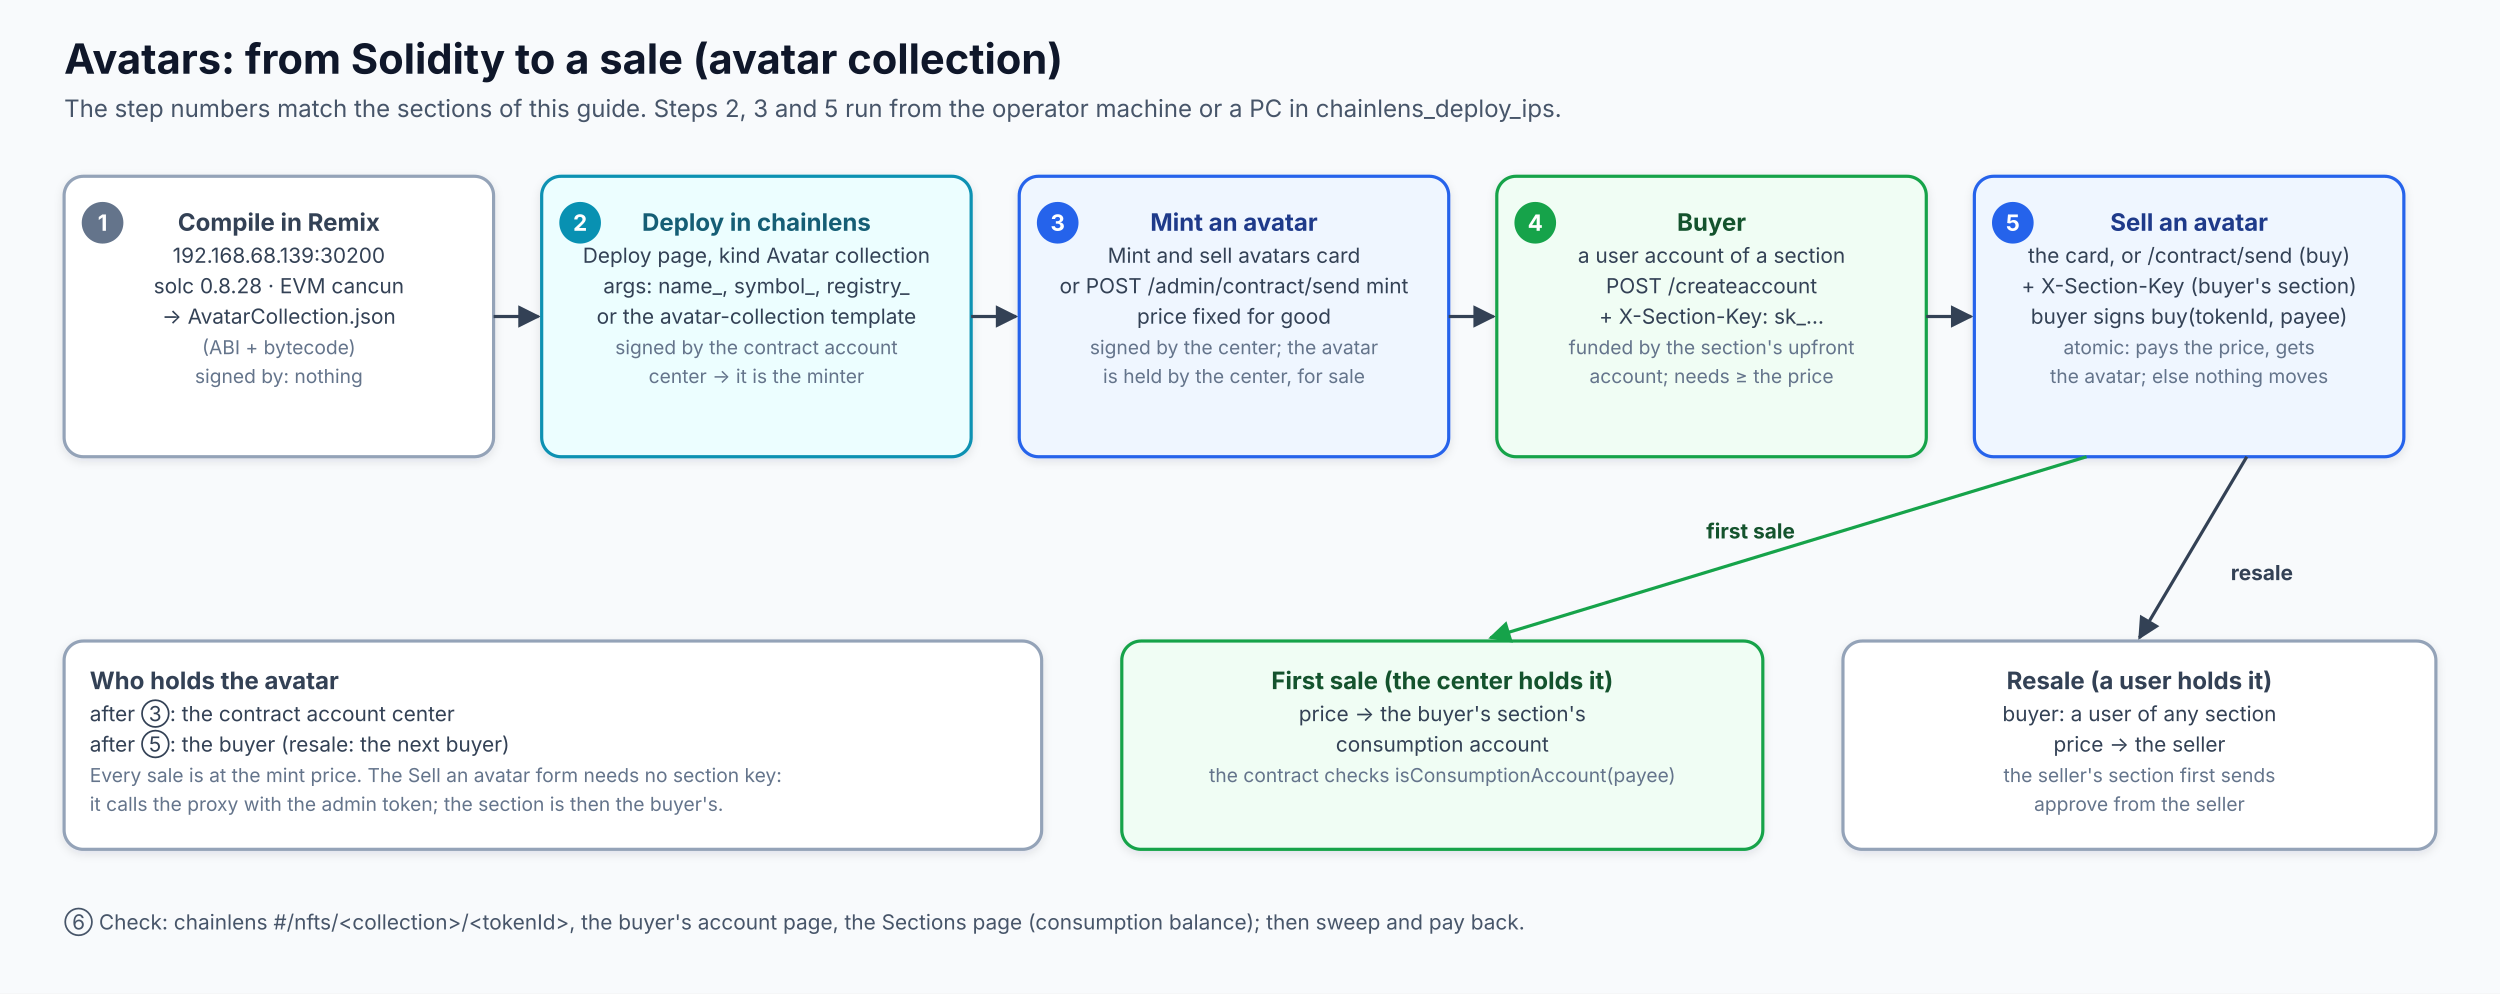
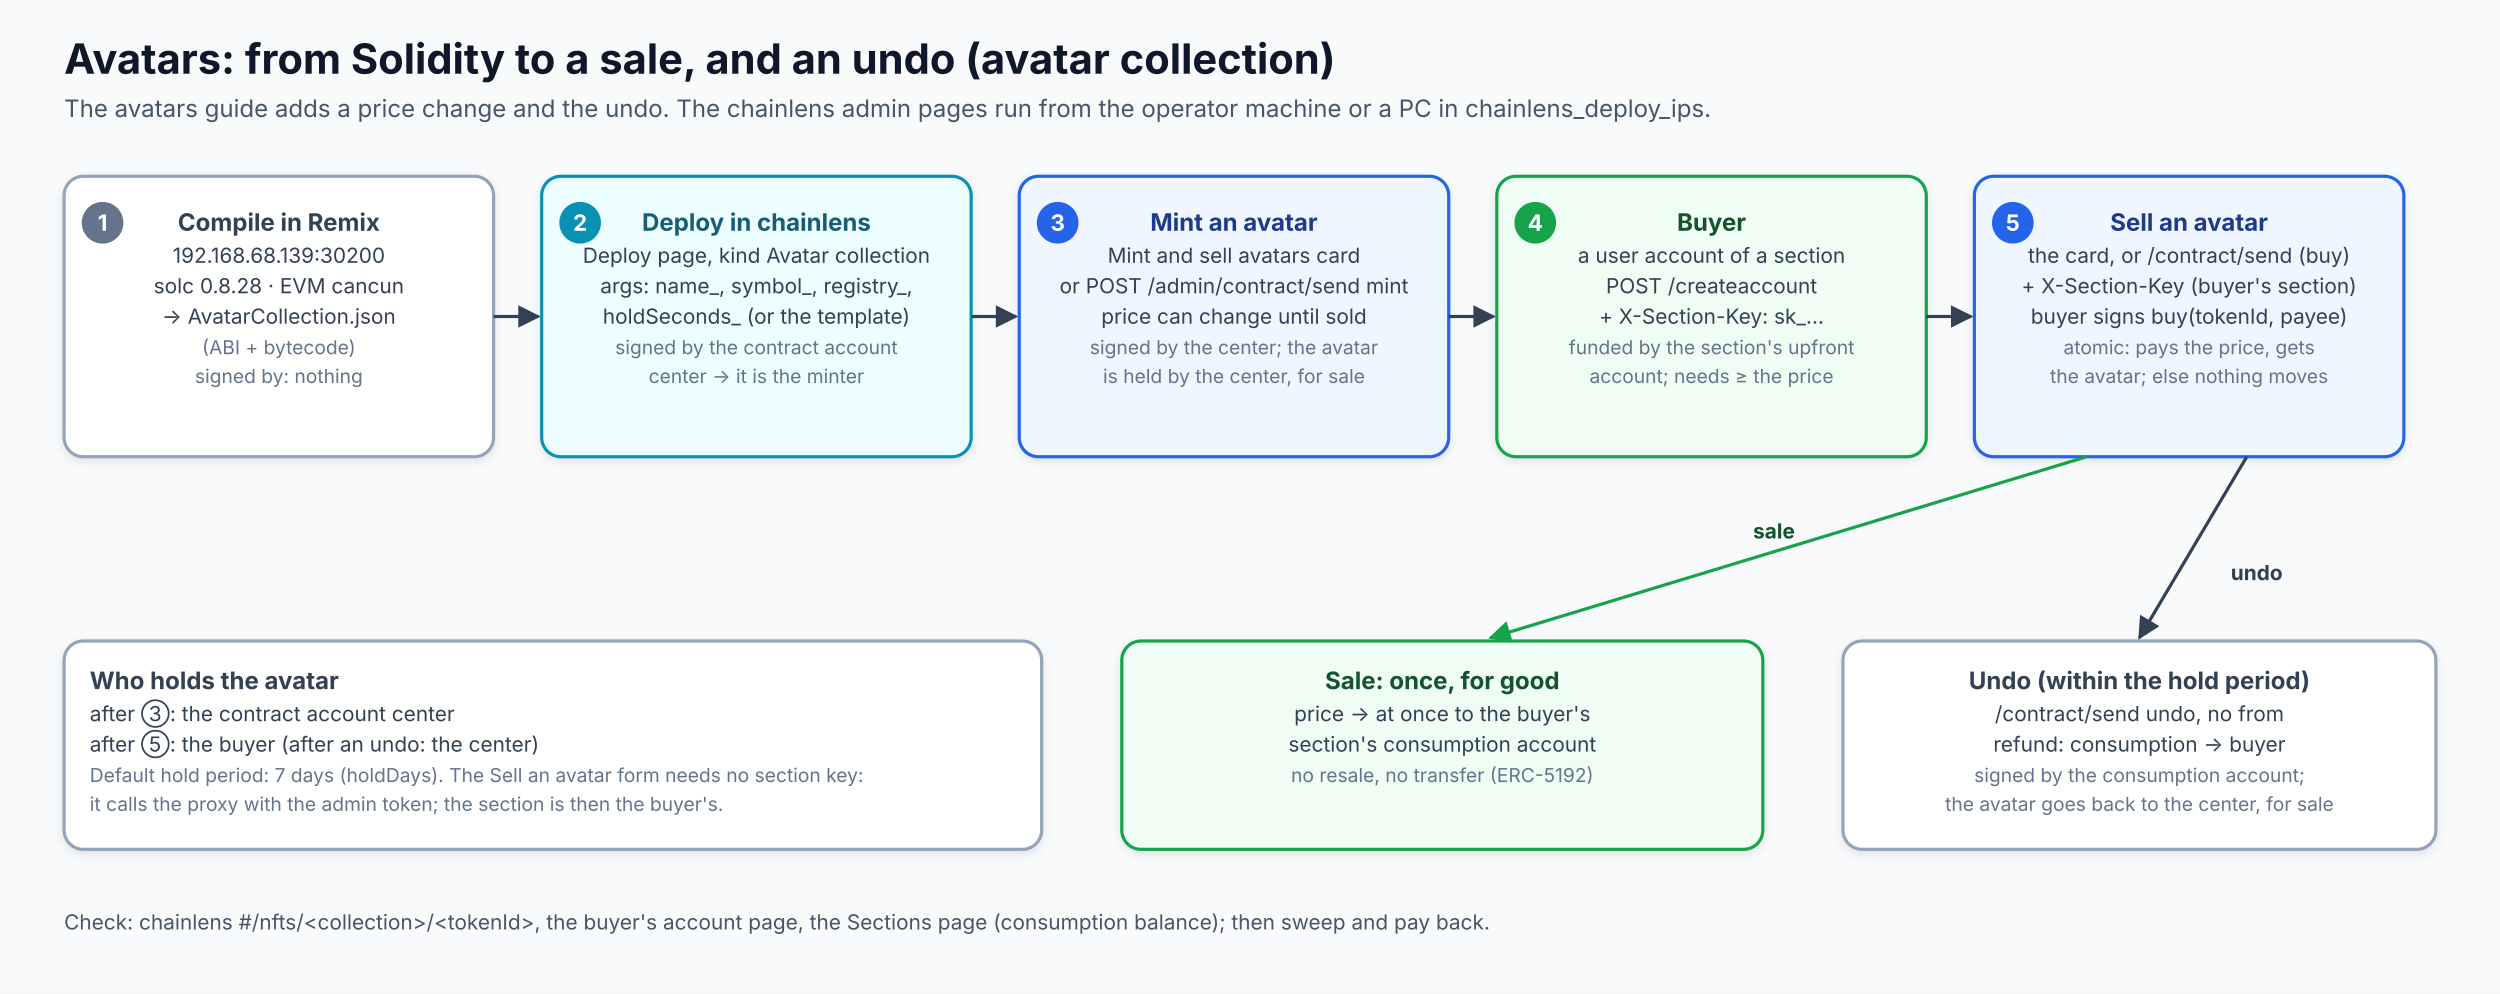
<svg xmlns="http://www.w3.org/2000/svg" width="1560" height="620" viewBox="0 0 1560 620" font-family="Inter, 'Segoe UI', Helvetica, Arial, sans-serif">
  <defs>
    <marker id="a" viewBox="0 0 10 10" refX="9" refY="5" markerWidth="7" markerHeight="7" orient="auto-start-reverse">
      <path d="M0,0 L10,5 L0,10 z" fill="#334155" />
    </marker>
    <marker id="aG" viewBox="0 0 10 10" refX="9" refY="5" markerWidth="7" markerHeight="7" orient="auto-start-reverse">
      <path d="M0,0 L10,5 L0,10 z" fill="#16a34a" />
    </marker>
    <marker id="aB" viewBox="0 0 10 10" refX="9" refY="5" markerWidth="7" markerHeight="7" orient="auto-start-reverse">
      <path d="M0,0 L10,5 L0,10 z" fill="#2563eb" />
    </marker>
    <marker id="aP" viewBox="0 0 10 10" refX="9" refY="5" markerWidth="7" markerHeight="7" orient="auto-start-reverse">
      <path d="M0,0 L10,5 L0,10 z" fill="#7c3aed" />
    </marker>
    <marker id="aC" viewBox="0 0 10 10" refX="9" refY="5" markerWidth="7" markerHeight="7" orient="auto-start-reverse">
      <path d="M0,0 L10,5 L0,10 z" fill="#0891b2" />
    </marker>
    <marker id="aM" viewBox="0 0 10 10" refX="9" refY="5" markerWidth="7" markerHeight="7" orient="auto-start-reverse">
      <path d="M0,0 L10,5 L0,10 z" fill="#059669" />
    </marker>
    <marker id="aR" viewBox="0 0 10 10" refX="9" refY="5" markerWidth="7" markerHeight="7" orient="auto-start-reverse">
      <path d="M0,0 L10,5 L0,10 z" fill="#e11d48" />
    </marker>
    <marker id="aO" viewBox="0 0 10 10" refX="9" refY="5" markerWidth="7" markerHeight="7" orient="auto-start-reverse">
      <path d="M0,0 L10,5 L0,10 z" fill="#f59e0b" />
    </marker>
    <filter id="sh" x="-5%" y="-5%" width="110%" height="115%">
      <feDropShadow dx="0" dy="2" stdDeviation="3" flood-color="#0f172a" flood-opacity="0.10" />
    </filter>
  </defs>
  <rect width="1560" height="620" fill="#f8fafc" />
-   <text x="40" y="46" font-size="26" fill="#0f172a" font-weight="700">Avatars: from Solidity to a sale (avatar collection)</text>
-   <text x="40" y="73" font-size="15" fill="#475569">The step numbers match the sections of this guide. Steps 2, 3 and 5 run from the operator machine or a PC in chainlens_deploy_ips.</text>
+   <text x="40" y="46" font-size="26" fill="#0f172a" font-weight="700">Avatars: from Solidity to a sale, and an undo (avatar collection)</text>
+   <text x="40" y="73" font-size="15" fill="#475569">The avatars guide adds a price change and the undo. The chainlens admin pages run from the operator machine or a PC in chainlens_deploy_ips.</text>
  <rect x="40" y="110" width="268" height="175" rx="12" fill="#ffffff" stroke="#94a3b8" stroke-width="2" filter="url(#sh)" />
  <text x="174.0" y="144" font-size="15" fill="#334155" font-weight="700" text-anchor="middle">Compile in Remix</text>
  <text x="174.0" y="164" font-size="13" fill="#334155" font-weight="400" text-anchor="middle">192.168.68.139:30200</text>
  <text x="174.0" y="183" font-size="13" fill="#334155" font-weight="400" text-anchor="middle">solc 0.8.28 · EVM cancun</text>
  <text x="174.0" y="202" font-size="13" fill="#334155" font-weight="400" text-anchor="middle">→ AvatarCollection.json</text>
  <text x="174.0" y="221" font-size="12" fill="#64748b" font-weight="400" text-anchor="middle">(ABI + bytecode)</text>
  <text x="174.0" y="239" font-size="12" fill="#64748b" font-weight="400" text-anchor="middle">signed by: nothing</text>
  <circle cx="64" cy="139" r="13" fill="#64748b" />
  <text x="64" y="144" font-size="14" fill="#ffffff" font-weight="700" text-anchor="middle">1</text>
  <path d="M308,197.5 L336,197.5" fill="none" stroke="#334155" stroke-width="2" marker-end="url(#a)" />
  <rect x="338" y="110" width="268" height="175" rx="12" fill="#ecfeff" stroke="#0891b2" stroke-width="2" filter="url(#sh)" />
  <text x="472.0" y="144" font-size="15" fill="#155e75" font-weight="700" text-anchor="middle">Deploy in chainlens</text>
  <text x="472.0" y="164" font-size="13" fill="#334155" font-weight="400" text-anchor="middle">Deploy page, kind Avatar collection</text>
-   <text x="472.0" y="183" font-size="13" fill="#334155" font-weight="400" text-anchor="middle">args: name_, symbol_, registry_</text>
-   <text x="472.0" y="202" font-size="13" fill="#334155" font-weight="400" text-anchor="middle">or the avatar-collection template</text>
+   <text x="472.0" y="183" font-size="13" fill="#334155" font-weight="400" text-anchor="middle">args: name_, symbol_, registry_,</text>
+   <text x="472.0" y="202" font-size="13" fill="#334155" font-weight="400" text-anchor="middle">holdSeconds_ (or the template)</text>
  <text x="472.0" y="221" font-size="12" fill="#64748b" font-weight="400" text-anchor="middle">signed by the contract account</text>
  <text x="472.0" y="239" font-size="12" fill="#64748b" font-weight="400" text-anchor="middle">center → it is the minter</text>
  <circle cx="362" cy="139" r="13" fill="#0891b2" />
  <text x="362" y="144" font-size="14" fill="#ffffff" font-weight="700" text-anchor="middle">2</text>
  <path d="M606,197.5 L634,197.5" fill="none" stroke="#334155" stroke-width="2" marker-end="url(#a)" />
  <rect x="636" y="110" width="268" height="175" rx="12" fill="#eff6ff" stroke="#2563eb" stroke-width="2" filter="url(#sh)" />
  <text x="770.0" y="144" font-size="15" fill="#1e3a8a" font-weight="700" text-anchor="middle">Mint an avatar</text>
  <text x="770.0" y="164" font-size="13" fill="#334155" font-weight="400" text-anchor="middle">Mint and sell avatars card</text>
  <text x="770.0" y="183" font-size="13" fill="#334155" font-weight="400" text-anchor="middle">or POST /admin/contract/send mint</text>
-   <text x="770.0" y="202" font-size="13" fill="#334155" font-weight="400" text-anchor="middle">price fixed for good</text>
+   <text x="770.0" y="202" font-size="13" fill="#334155" font-weight="400" text-anchor="middle">price can change until sold</text>
  <text x="770.0" y="221" font-size="12" fill="#64748b" font-weight="400" text-anchor="middle">signed by the center; the avatar</text>
  <text x="770.0" y="239" font-size="12" fill="#64748b" font-weight="400" text-anchor="middle">is held by the center, for sale</text>
  <circle cx="660" cy="139" r="13" fill="#2563eb" />
  <text x="660" y="144" font-size="14" fill="#ffffff" font-weight="700" text-anchor="middle">3</text>
  <path d="M904,197.5 L932,197.5" fill="none" stroke="#334155" stroke-width="2" marker-end="url(#a)" />
  <rect x="934" y="110" width="268" height="175" rx="12" fill="#f0fdf4" stroke="#16a34a" stroke-width="2" filter="url(#sh)" />
  <text x="1068.0" y="144" font-size="15" fill="#14532d" font-weight="700" text-anchor="middle">Buyer</text>
  <text x="1068.0" y="164" font-size="13" fill="#334155" font-weight="400" text-anchor="middle">a user account of a section</text>
  <text x="1068.0" y="183" font-size="13" fill="#334155" font-weight="400" text-anchor="middle">POST /createaccount</text>
  <text x="1068.0" y="202" font-size="13" fill="#334155" font-weight="400" text-anchor="middle">+ X-Section-Key: sk_…</text>
  <text x="1068.0" y="221" font-size="12" fill="#64748b" font-weight="400" text-anchor="middle">funded by the section's upfront</text>
  <text x="1068.0" y="239" font-size="12" fill="#64748b" font-weight="400" text-anchor="middle">account; needs ≥ the price</text>
  <circle cx="958" cy="139" r="13" fill="#16a34a" />
  <text x="958" y="144" font-size="14" fill="#ffffff" font-weight="700" text-anchor="middle">4</text>
  <path d="M1202,197.5 L1230,197.5" fill="none" stroke="#334155" stroke-width="2" marker-end="url(#a)" />
  <rect x="1232" y="110" width="268" height="175" rx="12" fill="#eff6ff" stroke="#2563eb" stroke-width="2" filter="url(#sh)" />
  <text x="1366.0" y="144" font-size="15" fill="#1e3a8a" font-weight="700" text-anchor="middle">Sell an avatar</text>
  <text x="1366.0" y="164" font-size="13" fill="#334155" font-weight="400" text-anchor="middle">the card, or /contract/send (buy)</text>
  <text x="1366.0" y="183" font-size="13" fill="#334155" font-weight="400" text-anchor="middle">+ X-Section-Key (buyer's section)</text>
  <text x="1366.0" y="202" font-size="13" fill="#334155" font-weight="400" text-anchor="middle">buyer signs buy(tokenId, payee)</text>
  <text x="1366.0" y="221" font-size="12" fill="#64748b" font-weight="400" text-anchor="middle">atomic: pays the price, gets</text>
  <text x="1366.0" y="239" font-size="12" fill="#64748b" font-weight="400" text-anchor="middle">the avatar; else nothing moves</text>
  <circle cx="1256" cy="139" r="13" fill="#2563eb" />
  <text x="1256" y="144" font-size="14" fill="#ffffff" font-weight="700" text-anchor="middle">5</text>
  <rect x="700" y="400" width="400" height="130" rx="12" fill="#f0fdf4" stroke="#16a34a" stroke-width="2" filter="url(#sh)" />
-   <text x="900.0" y="430" font-size="15" fill="#14532d" font-weight="700" text-anchor="middle">First sale (the center holds it)</text>
-   <text x="900.0" y="450" font-size="13" fill="#334155" font-weight="400" text-anchor="middle">price → the buyer's section's</text>
-   <text x="900.0" y="469" font-size="13" fill="#334155" font-weight="400" text-anchor="middle">consumption account</text>
-   <text x="900.0" y="488" font-size="12" fill="#64748b" font-weight="400" text-anchor="middle">the contract checks isConsumptionAccount(payee)</text>
+   <text x="900.0" y="430" font-size="15" fill="#14532d" font-weight="700" text-anchor="middle">Sale: once, for good</text>
+   <text x="900.0" y="450" font-size="13" fill="#334155" font-weight="400" text-anchor="middle">price → at once to the buyer's</text>
+   <text x="900.0" y="469" font-size="13" fill="#334155" font-weight="400" text-anchor="middle">section's consumption account</text>
+   <text x="900.0" y="488" font-size="12" fill="#64748b" font-weight="400" text-anchor="middle">no resale, no transfer (ERC-5192)</text>
  <rect x="1150" y="400" width="370" height="130" rx="12" fill="#ffffff" stroke="#94a3b8" stroke-width="2" filter="url(#sh)" />
-   <text x="1335.0" y="430" font-size="15" fill="#334155" font-weight="700" text-anchor="middle">Resale (a user holds it)</text>
-   <text x="1335.0" y="450" font-size="13" fill="#334155" font-weight="400" text-anchor="middle">buyer: a user of any section</text>
-   <text x="1335.0" y="469" font-size="13" fill="#334155" font-weight="400" text-anchor="middle">price → the seller</text>
-   <text x="1335.0" y="488" font-size="12" fill="#64748b" font-weight="400" text-anchor="middle">the seller's section first sends</text>
-   <text x="1335.0" y="506" font-size="12" fill="#64748b" font-weight="400" text-anchor="middle">approve from the seller</text>
+   <text x="1335.0" y="430" font-size="15" fill="#334155" font-weight="700" text-anchor="middle">Undo (within the hold period)</text>
+   <text x="1335.0" y="450" font-size="13" fill="#334155" font-weight="400" text-anchor="middle">/contract/send undo, no from</text>
+   <text x="1335.0" y="469" font-size="13" fill="#334155" font-weight="400" text-anchor="middle">refund: consumption → buyer</text>
+   <text x="1335.0" y="488" font-size="12" fill="#64748b" font-weight="400" text-anchor="middle">signed by the consumption account;</text>
+   <text x="1335.0" y="506" font-size="12" fill="#64748b" font-weight="400" text-anchor="middle">the avatar goes back to the center, for sale</text>
  <path d="M1302,285 L930,398" fill="none" stroke="#16a34a" stroke-width="2" marker-end="url(#aG)" />
-   <text x="1120" y="336" font-size="13" fill="#14532d" font-weight="700" text-anchor="end">first sale</text>
+   <text x="1120" y="336" font-size="13" fill="#14532d" font-weight="700" text-anchor="end">sale</text>
  <path d="M1402,285 L1335,398" fill="none" stroke="#334155" stroke-width="2" marker-end="url(#a)" />
-   <text x="1392" y="362" font-size="13" fill="#334155" font-weight="700" text-anchor="start">resale</text>
+   <text x="1392" y="362" font-size="13" fill="#334155" font-weight="700" text-anchor="start">undo</text>
  <rect x="40" y="400" width="610" height="130" rx="12" fill="#ffffff" stroke="#94a3b8" stroke-width="2" filter="url(#sh)" />
  <text x="56" y="430" font-size="15" fill="#334155" font-weight="700" text-anchor="start">Who holds the avatar</text>
  <text x="56" y="450" font-size="13" fill="#334155" font-weight="400" text-anchor="start">after ③: the contract account center</text>
-   <text x="56" y="469" font-size="13" fill="#334155" font-weight="400" text-anchor="start">after ⑤: the buyer (resale: the next buyer)</text>
-   <text x="56" y="488" font-size="12" fill="#64748b" font-weight="400" text-anchor="start">Every sale is at the mint price. The Sell an avatar form needs no section key:</text>
+   <text x="56" y="469" font-size="13" fill="#334155" font-weight="400" text-anchor="start">after ⑤: the buyer (after an undo: the center)</text>
+   <text x="56" y="488" font-size="12" fill="#64748b" font-weight="400" text-anchor="start">Default hold period: 7 days (holdDays). The Sell an avatar form needs no section key:</text>
  <text x="56" y="506" font-size="12" fill="#64748b" font-weight="400" text-anchor="start">it calls the proxy with the admin token; the section is then the buyer's.</text>
-   <text x="40" y="580" font-size="13" fill="#475569" font-weight="400" text-anchor="start">⑥ Check: chainlens #/nfts/&lt;collection&gt;/&lt;tokenId&gt;, the buyer's account page, the Sections page (consumption balance); then sweep and pay back.</text>
+   <text x="40" y="580" font-size="13" fill="#475569" font-weight="400" text-anchor="start">Check: chainlens #/nfts/&lt;collection&gt;/&lt;tokenId&gt;, the buyer's account page, the Sections page (consumption balance); then sweep and pay back.</text>
</svg>
